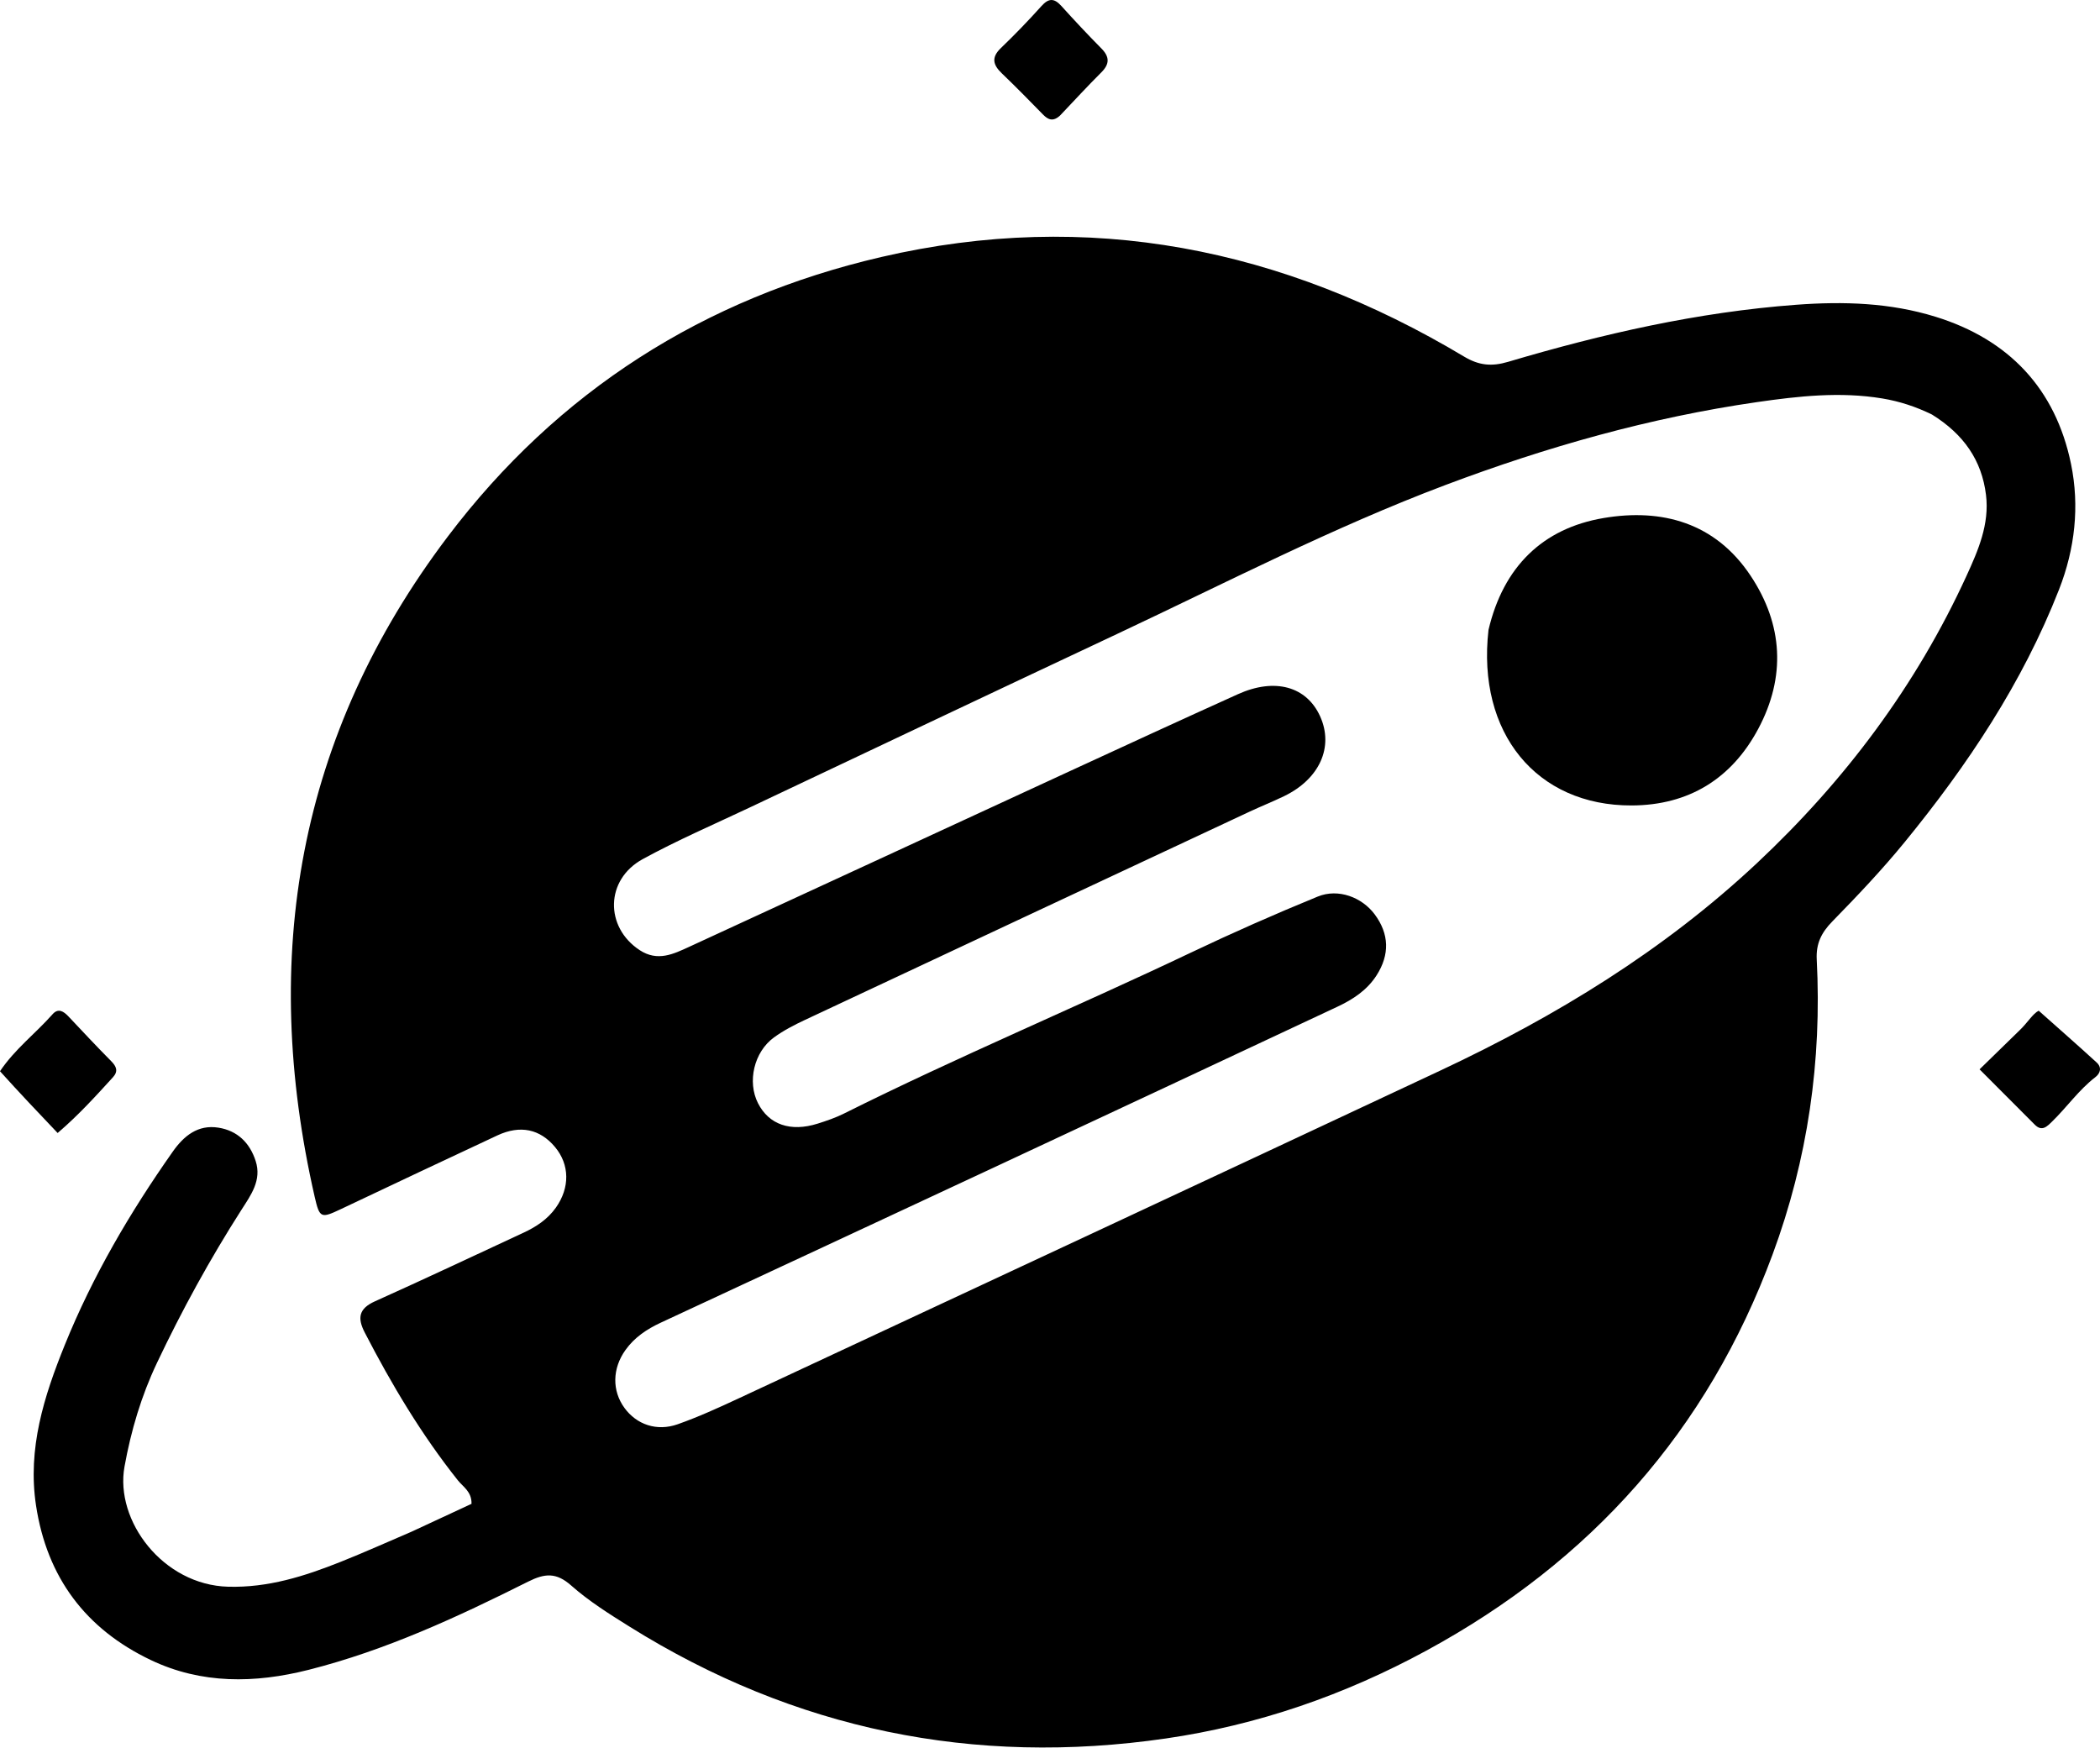
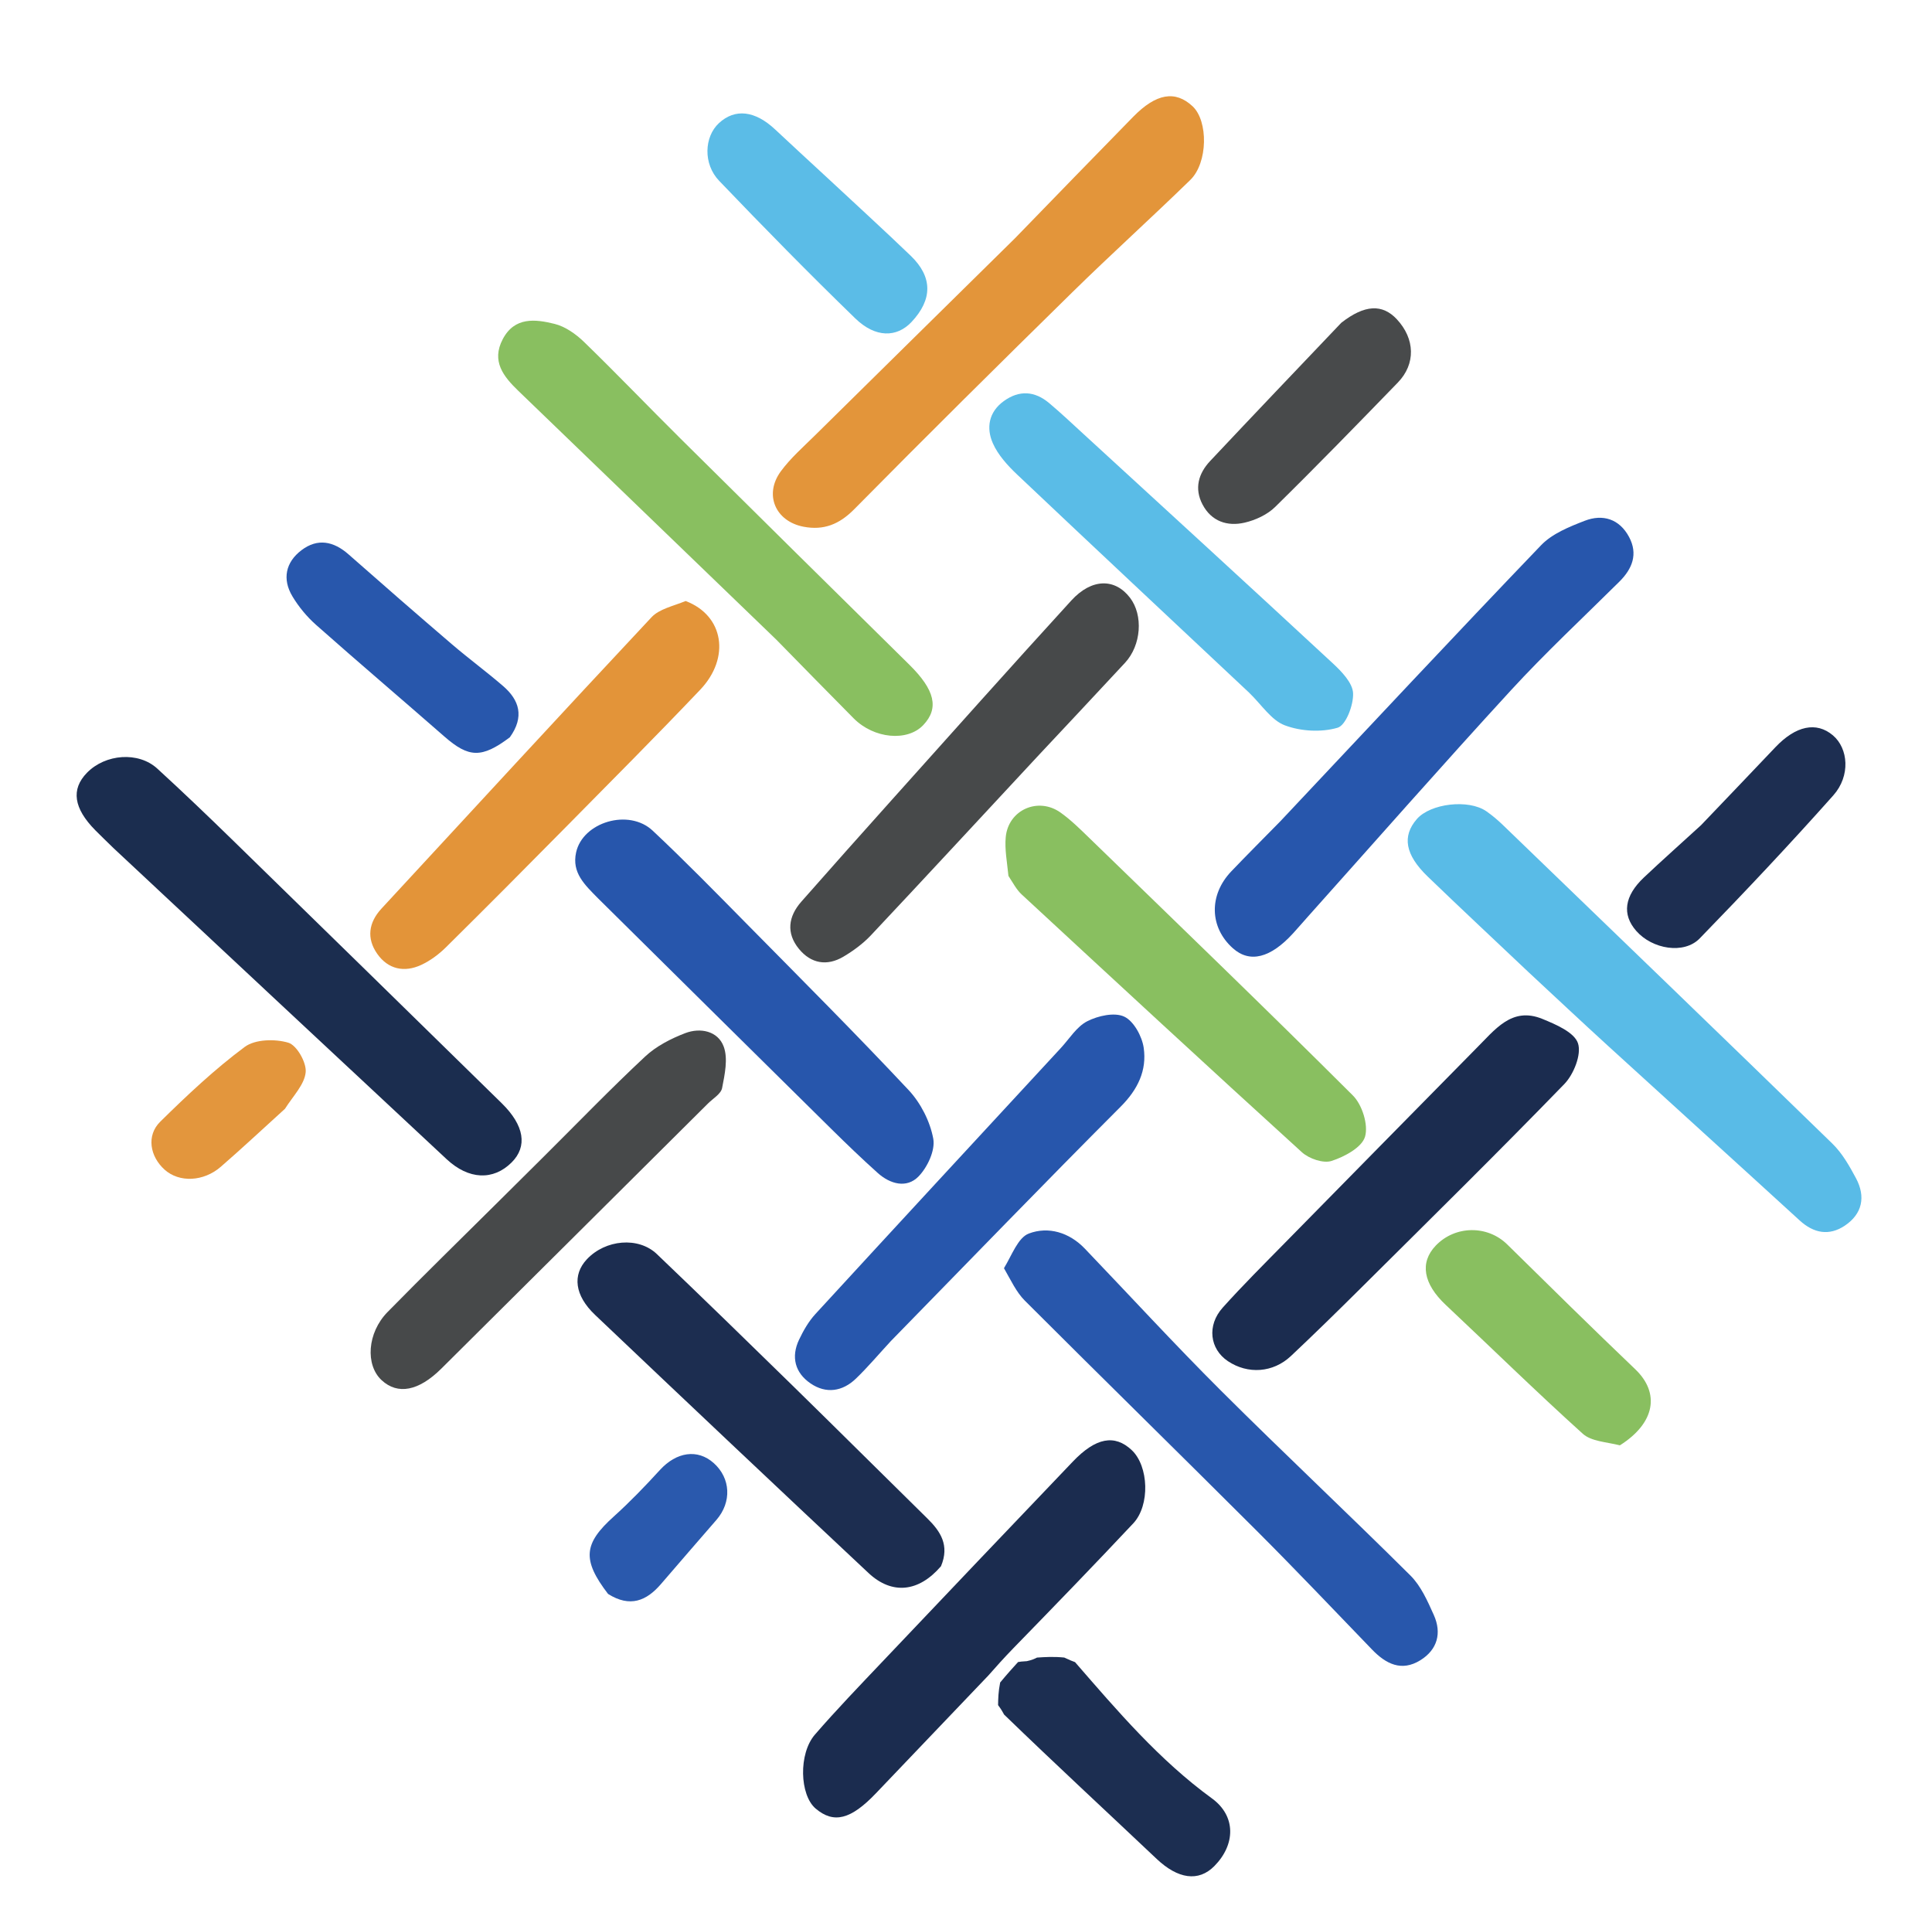
- <svg xmlns="http://www.w3.org/2000/svg" version="1.1" id="Layer_1" x="0px" y="0px" enable-background="new 0 0 1024 1024" xml:space="preserve" viewBox="231.02 221.52 557.46 463.9">
-   <path fill="#000000" opacity="1" stroke="none" d=" M340.231,628.144   C345.835,625.537 351.097,623.094 356.188,620.732   C356.262,617.478 353.959,616.246 352.565,614.495   C342.877,602.32 334.969,589.041 327.841,575.251   C325.843,571.385 326.261,568.901 330.547,566.976   C343.76,561.039 356.865,554.859 370.002,548.754   C373.363,547.192 376.393,545.195 378.589,542.093   C382.328,536.811 382.261,530.683 378.346,526.003   C374.365,521.244 369.13,520.097 363.045,522.932   C349.161,529.4 335.323,535.965 321.476,542.511   C316.239,544.987 315.857,544.936 314.549,539.206   C300.003,475.507 310.071,416.605 349.861,363.994   C379.092,325.345 417.927,300.654 464.983,289.741   C520.025,276.975 571.55,287.393 619.665,316.177   C623.629,318.548 626.992,318.866 631.357,317.572   C656.368,310.155 681.677,304.369 707.845,302.423   C720.486,301.482 732.784,301.885 744.816,305.605   C764.276,311.622 776.68,324.714 780.785,344.681   C783.089,355.885 781.838,367.205 777.608,378.013   C767.911,402.793 753.341,424.629 736.618,445.088   C730.618,452.429 724.059,459.339 717.427,466.126   C714.53,469.09 713.069,472.005 713.286,476.221   C714.672,503.117 710.924,529.248 701.548,554.579   C684.248,601.32 653.328,635.991 609.643,659.709   C587.901,671.513 564.901,679.474 540.517,683.02   C489.526,690.436 441.94,680.694 398.138,653.332   C392.78,649.984 387.35,646.576 382.645,642.414   C378.678,638.905 375.657,639.161 371.205,641.392   C352.452,650.791 333.434,659.611 312.96,664.794   C298.673,668.41 284.502,668.62 271.028,662.189   C253.8,653.966 243.489,640.306 240.583,621.168   C238.288,606.049 242.705,592.185 248.205,578.585   C255.605,560.29 265.544,543.345 276.891,527.224   C279.817,523.067 283.548,519.997 289.016,520.873   C294.067,521.681 297.335,524.906 298.889,529.73   C300.534,534.833 297.622,538.764 295.125,542.666   C286.763,555.736 279.325,569.319 272.684,583.325   C268.54,592.064 265.81,601.237 264.072,610.842   C261.469,625.231 274.272,642.253 291.567,642.736   C302.211,643.032 311.903,639.939 321.506,636.108   C327.688,633.643 333.765,630.918 340.231,628.144  M743.866,331.56   C739.665,329.508 735.323,328.058 730.653,327.289   C719.487,325.451 708.485,326.669 697.438,328.265   C669.025,332.369 641.622,340.142 614.79,350.247   C584.816,361.535 556.42,376.252 527.503,389.839   C494.957,405.132 462.465,420.539 429.96,435.917   C420.481,440.401 410.819,444.561 401.632,449.585   C391.655,455.041 391.546,467.658 400.833,473.751   C405.579,476.866 409.793,474.787 413.991,472.855   C447.568,457.403 481.106,441.868 514.669,426.387   C529.637,419.484 544.608,412.586 559.631,405.804   C569.447,401.372 577.87,403.735 581.462,411.692   C585.13,419.818 581.317,428.314 571.885,432.874   C568.889,434.323 565.789,435.555 562.774,436.966   C523.417,455.38 484.059,473.796 444.725,492.26   C441.874,493.599 439.021,495.069 436.485,496.912   C431.149,500.79 429.358,508.698 432.228,514.364   C435.114,520.063 440.859,522.077 448.071,519.804   C450.446,519.055 452.835,518.239 455.056,517.13   C485.309,502.02 516.519,488.977 547.044,474.454   C558.157,469.167 569.431,464.186 580.82,459.527   C586.275,457.295 592.56,459.715 595.932,464.235   C599.814,469.442 599.955,474.946 596.442,480.435   C593.908,484.394 590.158,486.835 586.056,488.76   C555.615,503.044 525.158,517.297 494.69,531.523   C465.278,545.256 435.85,558.955 406.416,572.643   C402.726,574.359 399.444,576.549 397.052,579.9   C393.544,584.814 393.456,590.701 396.791,595.277   C399.995,599.67 405.346,601.578 410.92,599.606   C416.395,597.67 421.716,595.249 426.987,592.79   C489.152,563.792 551.327,534.814 613.43,505.683   C644.041,491.325 672.696,473.84 697.474,450.598   C720.783,428.735 739.684,403.546 753.038,374.401   C756.14,367.63 759.17,360.667 758.219,352.901   C757.093,343.71 752.309,336.806 743.866,331.56  z" />
-   <path fill="#000000" opacity="1" stroke="none" d=" M512.426,252.179   C510.573,253.888 509.258,253.322 507.899,251.93   C504.295,248.237 500.679,244.554 496.956,240.983   C494.614,238.736 494.11,236.779 496.71,234.281   C500.432,230.706 504.025,226.983 507.472,223.141   C509.407,220.984 510.862,221 512.755,223.094   C516.217,226.925 519.75,230.696 523.379,234.368   C525.592,236.608 525.618,238.499 523.368,240.741   C519.711,244.384 516.219,248.192 512.426,252.179  z" />
-   <path fill="#000000" opacity="1" stroke="none" d=" M231.02,505.892   C234.978,499.99 240.476,495.852 244.973,490.762   C246.474,489.063 247.895,489.969 249.182,491.336   C252.942,495.329 256.69,499.336 260.55,503.231   C261.951,504.645 262.441,505.913 261.003,507.491   C256.43,512.504 251.879,517.54 246.319,522.289   C241.09,516.787 236.083,511.518 231.02,505.892  z" />
-   <path fill="#000000" opacity="1" stroke="none" d=" M767.077,495.083   C769.25,493.039 770.601,490.628 772.207,489.824   C777.533,494.568 782.617,499.022 787.602,503.584   C788.969,504.836 788.651,506.386 787.254,507.461   C782.862,510.841 779.711,515.412 775.782,519.232   C774.441,520.536 773.103,522.013 771.178,520.091   C766.384,515.305 761.608,510.502 756.509,505.39   C760.205,501.791 763.519,498.565 767.077,495.083  z" />
-   <path fill="#000000" opacity="1" stroke="none" d=" M626.152,388.739   C630.099,371.984 640.52,361.78 656.708,359.039   C672.214,356.413 686.357,360.276 695.711,374.326   C704.388,387.358 705.092,401.248 697.768,414.985   C690.724,428.199 679.348,435.286 664.156,435.339   C638.906,435.428 623.032,416.115 626.152,388.739  z" />
+ <svg xmlns="http://www.w3.org/2000/svg" width="408" height="406" viewBox="0 0 408 406" fill="none">
+   <path d="M322.758 205.236C315.496 198.357 308.439 191.777 301.496 185.078C296.721 180.471 296.072 176.565 299.197 172.957C302.076 169.635 310.143 168.692 313.892 171.303C315.114 172.154 316.269 173.129 317.343 174.164C340.576 196.572 363.825 218.964 386.958 241.475C389.031 243.492 390.556 246.183 391.943 248.771C394.033 252.675 393.302 256.328 389.564 258.812C386.267 261.002 383.031 260.418 380.056 257.697C366.558 245.35 352.994 233.076 339.482 220.744C333.954 215.699 328.499 210.573 322.758 205.236Z" fill="#59BBE7" />
+   <path d="M23.942 179.053C22.499 177.639 21.291 176.49 20.122 175.305C15.545 170.666 14.966 166.667 18.347 163.189C22.248 159.176 29.231 158.642 33.215 162.287C38.619 167.233 43.913 172.302 49.158 177.416C68.117 195.904 87.046 214.422 105.961 232.955C110.748 237.646 111.432 242.084 108.038 245.456C104.162 249.307 98.984 249.113 94.318 244.763C70.926 222.962 47.566 201.125 23.942 179.053Z" fill="#1B2D4F" />
+   <path d="M270.397 173.396C288.881 153.766 307.036 134.311 325.458 115.113C327.794 112.678 331.392 111.231 334.654 109.967C338.479 108.484 341.99 109.573 344.026 113.381C345.95 116.981 344.724 120.092 341.972 122.822C334.295 130.437 326.365 137.821 319.058 145.777C304.545 161.577 290.382 177.699 276.076 193.69C275.077 194.805 274.104 195.944 273.095 197.05C268.298 202.314 263.927 203.402 260.365 200.23C255.419 195.826 255.245 188.991 260.021 183.991C263.354 180.502 266.771 177.094 270.397 173.396Z" fill="#2756AC" />
+   <path d="M214.328 50.327C222.814 41.598 231.032 33.102 239.307 24.661C244.171 19.699 248.199 19.037 251.849 22.44C255.174 25.541 255.1 34.359 251.373 37.99C243.143 46.007 234.607 53.71 226.408 61.756C210.968 76.91 195.591 92.131 180.393 107.527C177.229 110.732 173.933 112.029 169.694 111.218C163.735 110.078 161.298 104.41 164.897 99.516C166.948 96.728 169.622 94.384 172.107 91.932C186.084 78.133 200.089 64.363 214.328 50.327Z" fill="#E3953A" />
+   <path d="M212.018 267.78C213.717 264.986 214.97 261.33 217.275 260.459C221.381 258.908 225.798 260.206 229.094 263.648C238.655 273.635 248.011 283.827 257.798 293.587C271.006 306.759 284.625 319.519 297.854 332.671C300.076 334.881 301.472 338.065 302.792 341.005C304.503 344.818 303.568 348.318 299.947 350.562C295.972 353.025 292.68 351.341 289.747 348.3C281.653 339.908 273.626 331.447 265.377 323.208C249.116 306.966 232.688 290.891 216.433 274.642C214.623 272.833 213.491 270.346 212.018 267.78Z" fill="#2857AC" />
+   <path d="M163.937 135.058C145.613 117.381 127.533 99.961 109.464 82.53C106.339 79.516 103.713 76.279 106.175 71.608C108.68 66.853 113.065 67.384 117.113 68.387C119.373 68.948 121.61 70.526 123.328 72.192C130.254 78.908 136.927 85.884 143.779 92.677C159.84 108.602 175.94 124.487 192.046 140.365C197.426 145.669 198.357 149.538 194.978 153.1C191.62 156.64 184.565 155.997 180.281 151.684C174.887 146.255 169.548 140.771 163.937 135.058Z" fill="#89BF60" />
+   <path d="M311.563 221.557C315.686 217.484 319.193 212.474 325.73 215.148C328.576 216.311 332.471 217.976 333.24 220.293C334.019 222.642 332.335 226.857 330.343 228.909C316.201 243.489 301.717 257.737 287.309 272.058C282.466 276.872 277.585 281.651 272.612 286.33C268.837 289.883 263.506 290.218 259.305 287.406C255.479 284.845 254.833 279.87 258.212 276.107C262.437 271.4 266.931 266.931 271.365 262.414C284.666 248.864 297.995 235.341 311.563 221.557Z" fill="#1B2C4F" />
+   <path d="M208.74 353.762C200.822 362.055 192.901 370.344 184.989 378.643C179.686 384.206 176.074 385.13 172.243 381.875C168.878 379.016 168.594 370.3 172.098 366.258C176.67 360.984 181.52 355.948 186.326 350.881C199.717 336.765 213.13 322.668 226.573 308.601C231.424 303.525 235.404 302.814 238.997 306.19C242.594 309.569 242.902 317.844 239.32 321.661C231.125 330.391 222.795 338.994 214.015 348.007C211.919 350.164 210.329 351.963 208.74 353.762Z" fill="#1B2C4F" />
+   <path d="M126.289 189.676C123.454 186.798 120.717 184.27 121.663 179.981C123.074 173.588 132.775 170.65 137.834 175.394C144.633 181.77 151.154 188.446 157.702 195.083C169.166 206.703 180.709 218.252 191.87 230.157C194.432 232.89 196.418 236.793 197.089 240.448C197.539 242.898 195.851 246.498 193.95 248.434C191.469 250.96 187.991 250.033 185.372 247.683C182.025 244.682 178.781 241.561 175.58 238.403C159.218 222.261 142.884 206.091 126.289 189.676Z" fill="#2756AC" />
+   <path d="M198.721 330.703C194.002 336.202 188.368 336.784 183.402 332.133C164.092 314.043 144.861 295.868 125.675 277.647C121.328 273.52 120.852 269.181 123.934 265.897C127.853 261.722 134.821 261.078 138.716 264.798C148.346 273.995 157.887 283.285 167.405 292.597C176.922 301.908 186.357 311.302 195.853 320.635C198.626 323.361 200.563 326.293 198.721 330.703Z" fill="#1C2D50" />
+   <path d="M212.962 184.949C212.67 181.99 212.152 179.342 212.391 176.764C212.926 171.004 219.237 168.205 223.97 171.576C226.127 173.112 228.047 175.006 229.956 176.858C248.599 194.949 267.312 212.97 285.704 231.312C287.665 233.267 289.001 237.518 288.269 240.012C287.602 242.285 283.933 244.249 281.194 245.134C279.45 245.698 276.433 244.657 274.934 243.294C255.101 225.266 235.428 207.064 215.755 188.862C214.681 187.868 213.964 186.491 212.962 184.949Z" fill="#89BF60" />
+   <path d="M218.915 159.923C207.104 172.618 195.576 185.092 183.942 197.466C182.272 199.242 180.218 200.754 178.113 202.002C174.64 204.062 171.25 203.454 168.718 200.36C165.999 197.037 166.455 193.533 169.224 190.388C175.497 183.265 181.807 176.176 188.143 169.11C200.815 154.978 213.439 140.803 226.244 126.793C230.546 122.086 235.464 122.081 238.626 126.202C241.469 129.908 241.021 136.244 237.576 139.957C231.46 146.547 225.303 153.1 218.915 159.923Z" fill="#47494A" />
+   <path d="M188.139 283.16C185.522 285.986 183.267 288.679 180.75 291.098C177.906 293.832 174.444 294.348 171.167 292.106C167.891 289.864 167.012 286.52 168.753 282.858C169.666 280.939 170.774 279.007 172.201 277.454C189.435 258.688 206.744 239.99 224.038 221.279C225.847 219.322 227.373 216.773 229.608 215.635C231.88 214.479 235.349 213.699 237.406 214.658C239.422 215.598 241.176 218.812 241.528 221.247C242.219 226.017 240.292 230.038 236.668 233.667C220.427 249.933 204.455 266.468 188.139 283.16Z" fill="#2756AC" />
+   <path d="M115.025 244.026C122.241 236.849 129.072 229.777 136.251 223.078C138.586 220.898 141.683 219.306 144.701 218.15C147.897 216.926 151.611 217.689 152.831 220.984C153.776 223.537 153.054 226.87 152.494 229.743C152.254 230.979 150.571 231.95 149.509 233.006C130.742 251.673 111.977 270.342 93.192 288.991C88.408 293.741 83.997 294.56 80.608 291.443C77.118 288.232 77.544 281.42 81.841 277.04C89.536 269.195 97.405 261.522 105.203 253.777C108.393 250.609 111.584 247.443 115.025 244.026Z" fill="#47494A" />
+   <path d="M144.796 126.904C152.863 129.96 154.288 138.89 147.864 145.643C138.571 155.414 129.045 164.964 119.571 174.562C111.152 183.091 102.705 191.592 94.181 200.015C92.675 201.504 90.872 202.85 88.962 203.738C85.37 205.408 81.941 204.658 79.657 201.39C77.394 198.15 77.815 194.819 80.567 191.844C99.553 171.317 118.477 150.733 137.592 130.327C139.225 128.584 142.099 128.003 144.796 126.904Z" fill="#E39439" />
+   <path d="M263.766 146.236C247.263 130.737 230.983 115.518 214.798 100.199C212.787 98.296 210.774 96.083 209.676 93.608C208.248 90.389 208.77 87.022 211.966 84.703C215.251 82.32 218.515 82.553 221.562 85.113C223.979 87.144 226.28 89.313 228.607 91.449C246.252 107.638 263.922 123.799 281.481 140.08C283.341 141.804 285.649 144.199 285.744 146.37C285.853 148.869 284.227 153.145 282.475 153.661C279.046 154.67 274.696 154.426 271.315 153.147C268.452 152.063 266.418 148.79 263.766 146.236Z" fill="#5ABCE7" />
+   <path d="M210.775 360.033C210.8 358.632 210.825 357.231 211.212 355.264C212.715 353.444 213.856 352.19 214.997 350.937C215.413 350.87 215.83 350.802 216.847 350.754C217.965 350.515 218.483 350.257 219 349.998C220.723 349.882 222.445 349.766 224.747 349.99C225.892 350.54 226.459 350.749 227.025 350.958C235.967 361.246 244.782 371.613 255.938 379.735C261.057 383.461 260.934 389.485 256.44 394.028C253.089 397.416 248.741 396.738 244.264 392.506C233.651 382.474 222.928 372.56 212.044 362.031C211.484 360.988 211.13 360.51 210.775 360.033Z" fill="#1C2E51" />
+   <path d="M174.574 37.415C180.669 43.098 186.575 48.468 192.325 54.003C196.986 58.49 196.952 63.246 192.495 67.988C189.391 71.291 184.888 71.373 180.623 67.237C170.841 57.752 161.293 48.018 151.867 38.176C148.441 34.598 148.724 28.874 151.815 26.007C155.219 22.849 159.45 23.347 163.707 27.347C167.22 30.648 170.779 33.9 174.574 37.415Z" fill="#5BBCE7" />
+   <path d="M283.258 68.151C288.186 64.305 291.924 64.143 294.973 67.401C298.833 71.528 299.012 76.84 295.195 80.776C286.631 89.606 278.055 98.428 269.283 107.047C267.628 108.674 265.147 109.82 262.854 110.354C259.187 111.208 255.825 110.093 253.946 106.514C252.179 103.147 253.081 99.977 255.56 97.341C264.663 87.657 273.84 78.043 283.258 68.151Z" fill="#484A4B" />
+   <path d="M342.091 305.181C339.206 304.465 336.047 304.357 334.252 302.737C324.415 293.86 314.941 284.582 305.284 275.504C300.583 271.085 299.764 266.592 303.205 263.006C307.324 258.714 314.144 258.673 318.301 262.767C327.267 271.598 336.236 280.428 345.335 289.121C350.588 294.141 349.545 300.47 342.091 305.181Z" fill="#89BF60" />
+   <path d="M359.221 174.24C364.631 168.585 369.793 163.184 374.937 157.766C379.246 153.227 383.59 152.32 387.071 155.265C390.327 158.02 390.831 163.814 387.162 167.94C378.007 178.235 368.546 188.27 358.941 198.15C355.629 201.557 348.948 200.433 345.549 196.569C342.496 193.1 343.008 189.189 347.186 185.253C351.058 181.606 355.035 178.072 359.221 174.24Z" fill="#1D2E51" />
+   <path d="M107.666 155.682C101.709 160.156 98.982 160.01 93.84 155.513C84.834 147.636 75.715 139.886 66.758 131.953C64.819 130.236 63.084 128.139 61.753 125.919C59.569 122.272 60.31 118.723 63.664 116.177C67.066 113.594 70.447 114.271 73.608 117.057C80.837 123.43 88.107 129.759 95.427 136.028C98.961 139.054 102.719 141.819 106.241 144.857C109.69 147.833 110.775 151.349 107.666 155.682Z" fill="#2857AC" />
+   <path d="M60.176 234.126C55.486 238.377 51.128 242.461 46.62 246.372C42.958 249.549 37.839 249.716 34.794 247.004C31.641 244.195 30.877 239.76 33.841 236.843C39.5 231.273 45.326 225.781 51.678 221.057C53.866 219.43 58.081 219.33 60.884 220.165C62.669 220.696 64.743 224.338 64.554 226.389C64.314 228.992 61.913 231.395 60.176 234.126Z" fill="#E3963D" />
+   <path d="M128.406 336.557C122.863 329.325 123.265 325.931 129.598 320.228C133.027 317.14 136.246 313.798 139.361 310.388C142.851 306.568 147.313 305.88 150.725 308.927C154.316 312.135 154.556 317.163 151.297 320.927C147.394 325.435 143.477 329.93 139.595 334.456C136.535 338.024 133.059 339.489 128.406 336.557Z" fill="#2A59AD" />
</svg>
